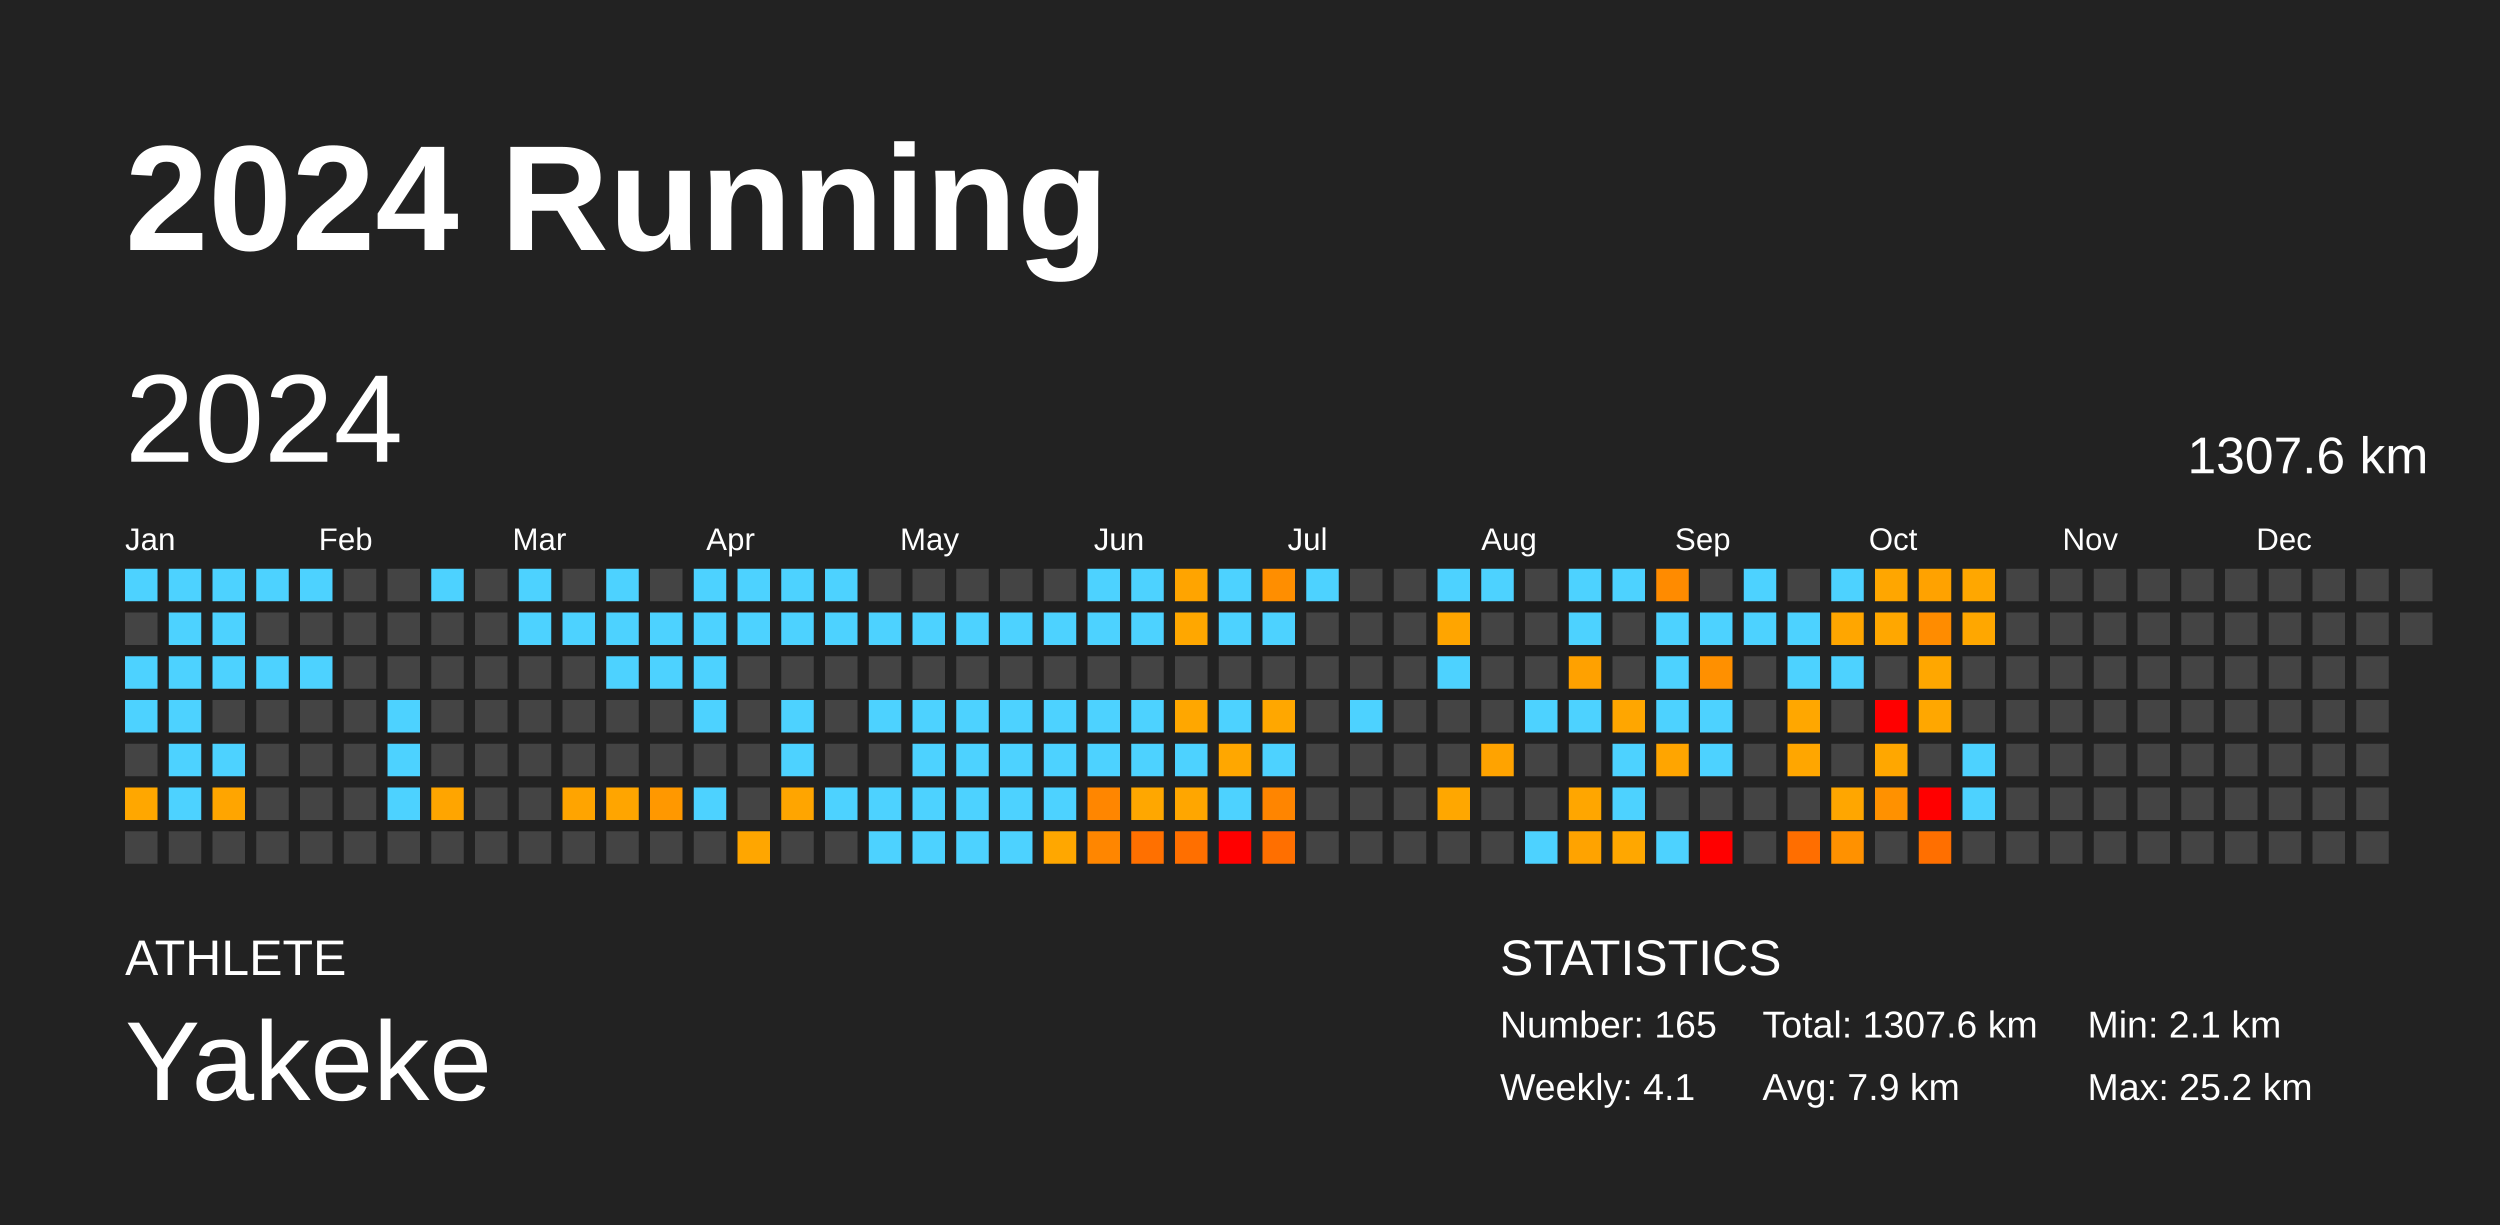
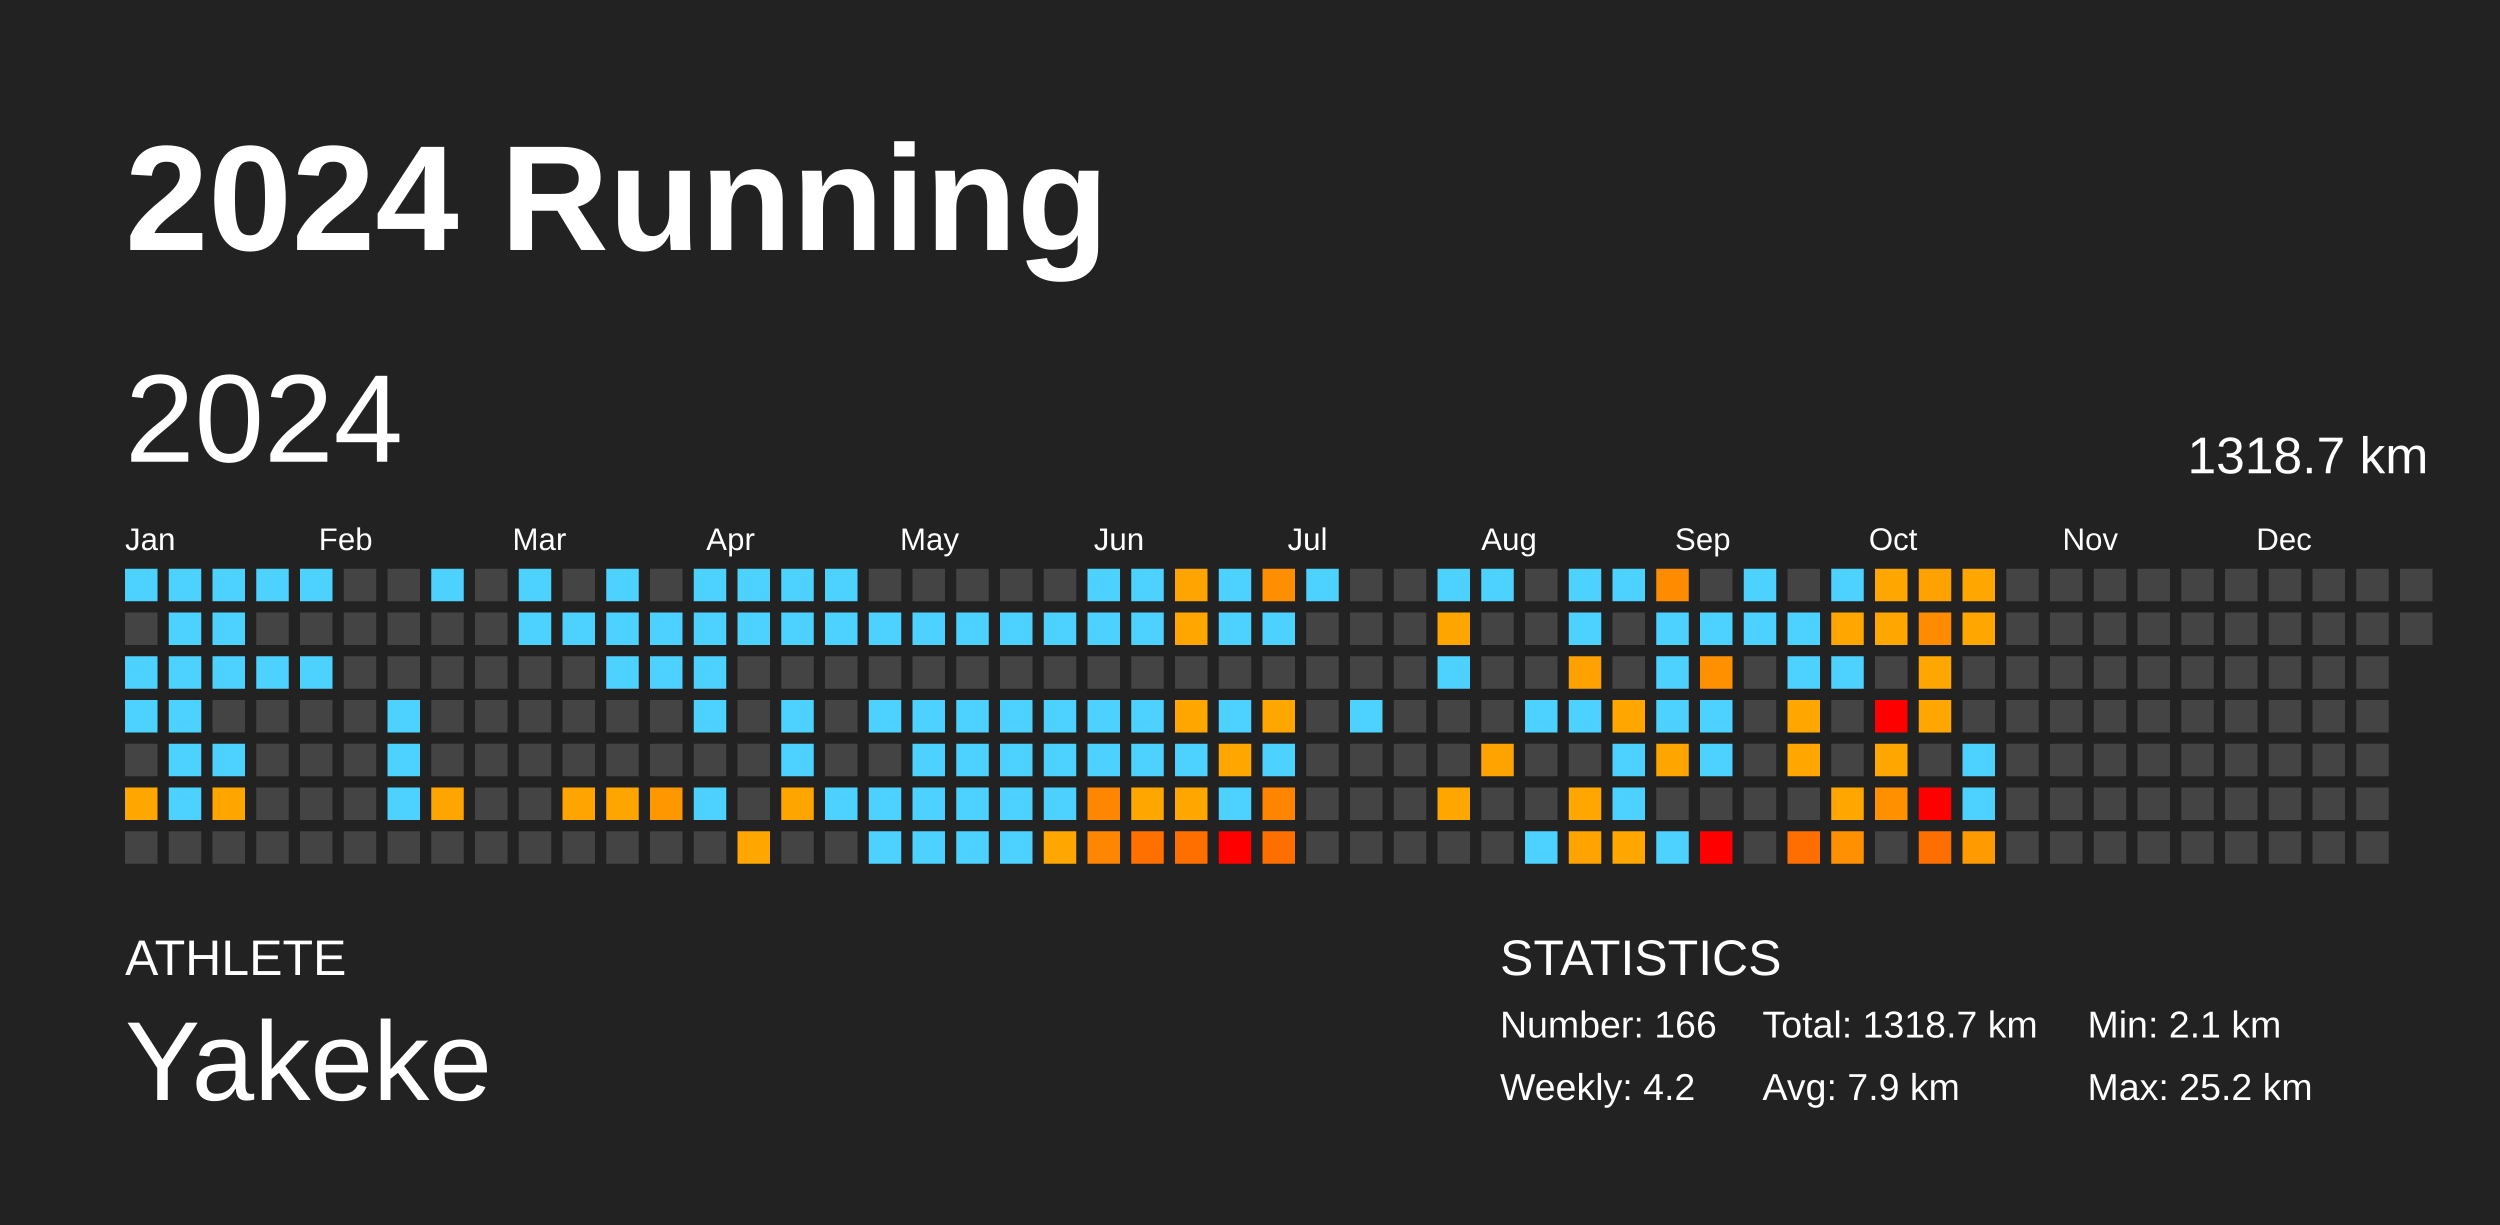
<svg xmlns="http://www.w3.org/2000/svg" baseProfile="full" height="98mm" version="1.1" viewBox="0,0,200,98" width="200mm">
  <defs />
  <rect fill="#222222" height="98" width="200" x="0" y="0" />
  <text fill="#FFFFFF" style="font-size:12px; font-family:Arial; font-weight:bold;" x="10" y="20">2024 Running</text>
  <text fill="#FFFFFF" style="font-size:4px; font-family:Arial" x="10" y="78">ATHLETE</text>
  <text fill="#FFFFFF" style="font-size:9px; font-family:Arial" x="10" y="88">Yakeke</text>
  <text fill="#FFFFFF" style="font-size:4px; font-family:Arial" x="120" y="78">STATISTICS</text>
-   <text fill="#FFFFFF" style="font-size:3px; font-family:Arial" x="120" y="83">Number: 165</text>
-   <text fill="#FFFFFF" style="font-size:3px; font-family:Arial" x="120" y="88">Weekly: 4.1</text>
-   <text fill="#FFFFFF" style="font-size:3px; font-family:Arial" x="141" y="83">Total: 1307.6 km</text>
+   <text fill="#FFFFFF" style="font-size:3px; font-family:Arial" x="120" y="83">Number: 166</text>
+   <text fill="#FFFFFF" style="font-size:3px; font-family:Arial" x="120" y="88">Weekly: 4.2</text>
+   <text fill="#FFFFFF" style="font-size:3px; font-family:Arial" x="141" y="83">Total: 1318.7 km</text>
  <text fill="#FFFFFF" style="font-size:3px; font-family:Arial" x="141" y="88">Avg: 7.9 km</text>
  <text fill="#FFFFFF" style="font-size:3px; font-family:Arial" x="167" y="83">Min: 2.1 km</text>
  <text fill="#FFFFFF" style="font-size:3px; font-family:Arial" x="167" y="88">Max: 25.2 km</text>
  <text dominant-baseline="hanging" fill="#FFFFFF" style="font-size:10.0px; font-family:Arial;" x="10" y="30">2024</text>
-   <text dominant-baseline="hanging" fill="#FFFFFF" style="font-size:4.125px; font-family:Arial;" x="175" y="35">1307.6 km</text>
+   <text dominant-baseline="hanging" fill="#FFFFFF" style="font-size:4.125px; font-family:Arial;" x="175" y="35">1318.7 km</text>
  <text fill="#FFFFFF" style="font-size:2.5px; font-family:Arial" x="10.0" y="44">Jan</text>
  <text fill="#FFFFFF" style="font-size:2.5px; font-family:Arial" x="25.5" y="44">Feb</text>
  <text fill="#FFFFFF" style="font-size:2.5px; font-family:Arial" x="41.0" y="44">Mar</text>
  <text fill="#FFFFFF" style="font-size:2.5px; font-family:Arial" x="56.5" y="44">Apr</text>
  <text fill="#FFFFFF" style="font-size:2.5px; font-family:Arial" x="72.0" y="44">May</text>
  <text fill="#FFFFFF" style="font-size:2.5px; font-family:Arial" x="87.5" y="44">Jun</text>
  <text fill="#FFFFFF" style="font-size:2.5px; font-family:Arial" x="103.0" y="44">Jul</text>
  <text fill="#FFFFFF" style="font-size:2.5px; font-family:Arial" x="118.5" y="44">Aug</text>
  <text fill="#FFFFFF" style="font-size:2.5px; font-family:Arial" x="134.0" y="44">Sep</text>
  <text fill="#FFFFFF" style="font-size:2.5px; font-family:Arial" x="149.5" y="44">Oct</text>
  <text fill="#FFFFFF" style="font-size:2.5px; font-family:Arial" x="165.0" y="44">Nov</text>
  <text fill="#FFFFFF" style="font-size:2.5px; font-family:Arial" x="180.5" y="44">Dec</text>
  <rect fill="#4dd2ff" height="2.6" width="2.6" x="10.0" y="45.5" />
  <rect fill="#444444" height="2.6" width="2.6" x="10.0" y="49.0" />
  <rect fill="#4dd2ff" height="2.6" width="2.6" x="10.0" y="52.5" />
  <rect fill="#4dd2ff" height="2.6" width="2.6" x="10.0" y="56.0" />
  <rect fill="#444444" height="2.6" width="2.6" x="10.0" y="59.5" />
  <rect fill="#ffa700" height="2.6" width="2.6" x="10.0" y="63.0" />
  <rect fill="#444444" height="2.6" width="2.6" x="10.0" y="66.5" />
  <rect fill="#4dd2ff" height="2.6" width="2.6" x="13.5" y="45.5" />
  <rect fill="#4dd2ff" height="2.6" width="2.6" x="13.5" y="49.0" />
  <rect fill="#4dd2ff" height="2.6" width="2.6" x="13.5" y="52.5" />
  <rect fill="#4dd2ff" height="2.6" width="2.6" x="13.5" y="56.0" />
  <rect fill="#4dd2ff" height="2.6" width="2.6" x="13.5" y="59.5" />
  <rect fill="#4dd2ff" height="2.6" width="2.6" x="13.5" y="63.0" />
  <rect fill="#444444" height="2.6" width="2.6" x="13.5" y="66.5" />
  <rect fill="#4dd2ff" height="2.6" width="2.6" x="17.0" y="45.5" />
  <rect fill="#4dd2ff" height="2.6" width="2.6" x="17.0" y="49.0" />
  <rect fill="#4dd2ff" height="2.6" width="2.6" x="17.0" y="52.5" />
  <rect fill="#444444" height="2.6" width="2.6" x="17.0" y="56.0" />
  <rect fill="#4dd2ff" height="2.6" width="2.6" x="17.0" y="59.5" />
  <rect fill="#ffa500" height="2.6" width="2.6" x="17.0" y="63.0" />
  <rect fill="#444444" height="2.6" width="2.6" x="17.0" y="66.5" />
  <rect fill="#4dd2ff" height="2.6" width="2.6" x="20.5" y="45.5" />
  <rect fill="#444444" height="2.6" width="2.6" x="20.5" y="49.0" />
  <rect fill="#4dd2ff" height="2.6" width="2.6" x="20.5" y="52.5" />
  <rect fill="#444444" height="2.6" width="2.6" x="20.5" y="56.0" />
  <rect fill="#444444" height="2.6" width="2.6" x="20.5" y="59.5" />
  <rect fill="#444444" height="2.6" width="2.6" x="20.5" y="63.0" />
  <rect fill="#444444" height="2.6" width="2.6" x="20.5" y="66.5" />
  <rect fill="#4dd2ff" height="2.6" width="2.6" x="24.0" y="45.5" />
  <rect fill="#444444" height="2.6" width="2.6" x="24.0" y="49.0" />
  <rect fill="#4dd2ff" height="2.6" width="2.6" x="24.0" y="52.5" />
  <rect fill="#444444" height="2.6" width="2.6" x="24.0" y="56.0" />
  <rect fill="#444444" height="2.6" width="2.6" x="24.0" y="59.5" />
  <rect fill="#444444" height="2.6" width="2.6" x="24.0" y="63.0" />
  <rect fill="#444444" height="2.6" width="2.6" x="24.0" y="66.5" />
  <rect fill="#444444" height="2.6" width="2.6" x="27.5" y="45.5" />
  <rect fill="#444444" height="2.6" width="2.6" x="27.5" y="49.0" />
  <rect fill="#444444" height="2.6" width="2.6" x="27.5" y="52.5" />
  <rect fill="#444444" height="2.6" width="2.6" x="27.5" y="56.0" />
  <rect fill="#444444" height="2.6" width="2.6" x="27.5" y="59.5" />
  <rect fill="#444444" height="2.6" width="2.6" x="27.5" y="63.0" />
  <rect fill="#444444" height="2.6" width="2.6" x="27.5" y="66.5" />
  <rect fill="#444444" height="2.6" width="2.6" x="31.0" y="45.5" />
  <rect fill="#444444" height="2.6" width="2.6" x="31.0" y="49.0" />
  <rect fill="#444444" height="2.6" width="2.6" x="31.0" y="52.5" />
  <rect fill="#4dd2ff" height="2.6" width="2.6" x="31.0" y="56.0" />
  <rect fill="#4dd2ff" height="2.6" width="2.6" x="31.0" y="59.5" />
  <rect fill="#4dd2ff" height="2.6" width="2.6" x="31.0" y="63.0" />
  <rect fill="#444444" height="2.6" width="2.6" x="31.0" y="66.5" />
  <rect fill="#4dd2ff" height="2.6" width="2.6" x="34.5" y="45.5" />
  <rect fill="#444444" height="2.6" width="2.6" x="34.5" y="49.0" />
  <rect fill="#444444" height="2.6" width="2.6" x="34.5" y="52.5" />
  <rect fill="#444444" height="2.6" width="2.6" x="34.5" y="56.0" />
  <rect fill="#444444" height="2.6" width="2.6" x="34.5" y="59.5" />
  <rect fill="#ffa500" height="2.6" width="2.6" x="34.5" y="63.0" />
  <rect fill="#444444" height="2.6" width="2.6" x="34.5" y="66.5" />
  <rect fill="#444444" height="2.6" width="2.6" x="38.0" y="45.5" />
  <rect fill="#444444" height="2.6" width="2.6" x="38.0" y="49.0" />
  <rect fill="#444444" height="2.6" width="2.6" x="38.0" y="52.5" />
  <rect fill="#444444" height="2.6" width="2.6" x="38.0" y="56.0" />
  <rect fill="#444444" height="2.6" width="2.6" x="38.0" y="59.5" />
  <rect fill="#444444" height="2.6" width="2.6" x="38.0" y="63.0" />
  <rect fill="#444444" height="2.6" width="2.6" x="38.0" y="66.5" />
  <rect fill="#4dd2ff" height="2.6" width="2.6" x="41.5" y="45.5" />
  <rect fill="#4dd2ff" height="2.6" width="2.6" x="41.5" y="49.0" />
  <rect fill="#444444" height="2.6" width="2.6" x="41.5" y="52.5" />
  <rect fill="#444444" height="2.6" width="2.6" x="41.5" y="56.0" />
  <rect fill="#444444" height="2.6" width="2.6" x="41.5" y="59.5" />
  <rect fill="#444444" height="2.6" width="2.6" x="41.5" y="63.0" />
  <rect fill="#444444" height="2.6" width="2.6" x="41.5" y="66.5" />
  <rect fill="#444444" height="2.6" width="2.6" x="45.0" y="45.5" />
  <rect fill="#4dd2ff" height="2.6" width="2.6" x="45.0" y="49.0" />
  <rect fill="#444444" height="2.6" width="2.6" x="45.0" y="52.5" />
  <rect fill="#444444" height="2.6" width="2.6" x="45.0" y="56.0" />
  <rect fill="#444444" height="2.6" width="2.6" x="45.0" y="59.5" />
  <rect fill="#ffa400" height="2.6" width="2.6" x="45.0" y="63.0" />
  <rect fill="#444444" height="2.6" width="2.6" x="45.0" y="66.5" />
  <rect fill="#4dd2ff" height="2.6" width="2.6" x="48.5" y="45.5" />
  <rect fill="#4dd2ff" height="2.6" width="2.6" x="48.5" y="49.0" />
  <rect fill="#4dd2ff" height="2.6" width="2.6" x="48.5" y="52.5" />
  <rect fill="#444444" height="2.6" width="2.6" x="48.5" y="56.0" />
  <rect fill="#444444" height="2.6" width="2.6" x="48.5" y="59.5" />
  <rect fill="#ffa500" height="2.6" width="2.6" x="48.5" y="63.0" />
  <rect fill="#444444" height="2.6" width="2.6" x="48.5" y="66.5" />
  <rect fill="#444444" height="2.6" width="2.6" x="52.0" y="45.5" />
  <rect fill="#4dd2ff" height="2.6" width="2.6" x="52.0" y="49.0" />
  <rect fill="#4dd2ff" height="2.6" width="2.6" x="52.0" y="52.5" />
  <rect fill="#444444" height="2.6" width="2.6" x="52.0" y="56.0" />
  <rect fill="#444444" height="2.6" width="2.6" x="52.0" y="59.5" />
  <rect fill="#ff9800" height="2.6" width="2.6" x="52.0" y="63.0" />
  <rect fill="#444444" height="2.6" width="2.6" x="52.0" y="66.5" />
  <rect fill="#4dd2ff" height="2.6" width="2.6" x="55.5" y="45.5" />
  <rect fill="#4dd2ff" height="2.6" width="2.6" x="55.5" y="49.0" />
  <rect fill="#4dd2ff" height="2.6" width="2.6" x="55.5" y="52.5" />
  <rect fill="#4dd2ff" height="2.6" width="2.6" x="55.5" y="56.0" />
  <rect fill="#444444" height="2.6" width="2.6" x="55.5" y="59.5" />
  <rect fill="#4dd2ff" height="2.6" width="2.6" x="55.5" y="63.0" />
  <rect fill="#444444" height="2.6" width="2.6" x="55.5" y="66.5" />
  <rect fill="#4dd2ff" height="2.6" width="2.6" x="59.0" y="45.5" />
  <rect fill="#4dd2ff" height="2.6" width="2.6" x="59.0" y="49.0" />
  <rect fill="#444444" height="2.6" width="2.6" x="59.0" y="52.5" />
  <rect fill="#444444" height="2.6" width="2.6" x="59.0" y="56.0" />
  <rect fill="#444444" height="2.6" width="2.6" x="59.0" y="59.5" />
  <rect fill="#444444" height="2.6" width="2.6" x="59.0" y="63.0" />
  <rect fill="#ffa600" height="2.6" width="2.6" x="59.0" y="66.5" />
  <rect fill="#4dd2ff" height="2.6" width="2.6" x="62.5" y="45.5" />
  <rect fill="#4dd2ff" height="2.6" width="2.6" x="62.5" y="49.0" />
  <rect fill="#444444" height="2.6" width="2.6" x="62.5" y="52.5" />
  <rect fill="#4dd2ff" height="2.6" width="2.6" x="62.5" y="56.0" />
  <rect fill="#4dd2ff" height="2.6" width="2.6" x="62.5" y="59.5" />
  <rect fill="#ffa500" height="2.6" width="2.6" x="62.5" y="63.0" />
  <rect fill="#444444" height="2.6" width="2.6" x="62.5" y="66.5" />
  <rect fill="#4dd2ff" height="2.6" width="2.6" x="66.0" y="45.5" />
  <rect fill="#4dd2ff" height="2.6" width="2.6" x="66.0" y="49.0" />
  <rect fill="#444444" height="2.6" width="2.6" x="66.0" y="52.5" />
  <rect fill="#444444" height="2.6" width="2.6" x="66.0" y="56.0" />
  <rect fill="#444444" height="2.6" width="2.6" x="66.0" y="59.5" />
  <rect fill="#4dd2ff" height="2.6" width="2.6" x="66.0" y="63.0" />
  <rect fill="#444444" height="2.6" width="2.6" x="66.0" y="66.5" />
  <rect fill="#444444" height="2.6" width="2.6" x="69.5" y="45.5" />
  <rect fill="#4dd2ff" height="2.6" width="2.6" x="69.5" y="49.0" />
  <rect fill="#444444" height="2.6" width="2.6" x="69.5" y="52.5" />
  <rect fill="#4dd2ff" height="2.6" width="2.6" x="69.5" y="56.0" />
  <rect fill="#444444" height="2.6" width="2.6" x="69.5" y="59.5" />
  <rect fill="#4dd2ff" height="2.6" width="2.6" x="69.5" y="63.0" />
  <rect fill="#4dd2ff" height="2.6" width="2.6" x="69.5" y="66.5" />
  <rect fill="#444444" height="2.6" width="2.6" x="73.0" y="45.5" />
  <rect fill="#4dd2ff" height="2.6" width="2.6" x="73.0" y="49.0" />
  <rect fill="#444444" height="2.6" width="2.6" x="73.0" y="52.5" />
  <rect fill="#4dd2ff" height="2.6" width="2.6" x="73.0" y="56.0" />
  <rect fill="#4dd2ff" height="2.6" width="2.6" x="73.0" y="59.5" />
  <rect fill="#4dd2ff" height="2.6" width="2.6" x="73.0" y="63.0" />
  <rect fill="#4dd2ff" height="2.6" width="2.6" x="73.0" y="66.5" />
  <rect fill="#444444" height="2.6" width="2.6" x="76.5" y="45.5" />
  <rect fill="#4dd2ff" height="2.6" width="2.6" x="76.5" y="49.0" />
  <rect fill="#444444" height="2.6" width="2.6" x="76.5" y="52.5" />
  <rect fill="#4dd2ff" height="2.6" width="2.6" x="76.5" y="56.0" />
  <rect fill="#4dd2ff" height="2.6" width="2.6" x="76.5" y="59.5" />
  <rect fill="#4dd2ff" height="2.6" width="2.6" x="76.5" y="63.0" />
  <rect fill="#4dd2ff" height="2.6" width="2.6" x="76.5" y="66.5" />
  <rect fill="#444444" height="2.6" width="2.6" x="80.0" y="45.5" />
  <rect fill="#4dd2ff" height="2.6" width="2.6" x="80.0" y="49.0" />
  <rect fill="#444444" height="2.6" width="2.6" x="80.0" y="52.5" />
  <rect fill="#4dd2ff" height="2.6" width="2.6" x="80.0" y="56.0" />
  <rect fill="#4dd2ff" height="2.6" width="2.6" x="80.0" y="59.5" />
  <rect fill="#4dd2ff" height="2.6" width="2.6" x="80.0" y="63.0" />
  <rect fill="#4dd2ff" height="2.6" width="2.6" x="80.0" y="66.5" />
  <rect fill="#444444" height="2.6" width="2.6" x="83.5" y="45.5" />
  <rect fill="#4dd2ff" height="2.6" width="2.6" x="83.5" y="49.0" />
  <rect fill="#444444" height="2.6" width="2.6" x="83.5" y="52.5" />
  <rect fill="#4dd2ff" height="2.6" width="2.6" x="83.5" y="56.0" />
  <rect fill="#4dd2ff" height="2.6" width="2.6" x="83.5" y="59.5" />
  <rect fill="#4dd2ff" height="2.6" width="2.6" x="83.5" y="63.0" />
  <rect fill="#ffa700" height="2.6" width="2.6" x="83.5" y="66.5" />
  <rect fill="#4dd2ff" height="2.6" width="2.6" x="87.0" y="45.5" />
  <rect fill="#4dd2ff" height="2.6" width="2.6" x="87.0" y="49.0" />
  <rect fill="#444444" height="2.6" width="2.6" x="87.0" y="52.5" />
  <rect fill="#4dd2ff" height="2.6" width="2.6" x="87.0" y="56.0" />
  <rect fill="#4dd2ff" height="2.6" width="2.6" x="87.0" y="59.5" />
  <rect fill="#ff8600" height="2.6" width="2.6" x="87.0" y="63.0" />
  <rect fill="#ff8600" height="2.6" width="2.6" x="87.0" y="66.5" />
  <rect fill="#4dd2ff" height="2.6" width="2.6" x="90.5" y="45.5" />
  <rect fill="#4dd2ff" height="2.6" width="2.6" x="90.5" y="49.0" />
  <rect fill="#444444" height="2.6" width="2.6" x="90.5" y="52.5" />
  <rect fill="#4dd2ff" height="2.6" width="2.6" x="90.5" y="56.0" />
  <rect fill="#4dd2ff" height="2.6" width="2.6" x="90.5" y="59.5" />
  <rect fill="#ffa700" height="2.6" width="2.6" x="90.5" y="63.0" />
  <rect fill="#ff7000" height="2.6" width="2.6" x="90.5" y="66.5" />
  <rect fill="#ffa400" height="2.6" width="2.6" x="94.0" y="45.5" />
  <rect fill="#ffa700" height="2.6" width="2.6" x="94.0" y="49.0" />
  <rect fill="#444444" height="2.6" width="2.6" x="94.0" y="52.5" />
  <rect fill="#ffa700" height="2.6" width="2.6" x="94.0" y="56.0" />
  <rect fill="#4dd2ff" height="2.6" width="2.6" x="94.0" y="59.5" />
  <rect fill="#ffa600" height="2.6" width="2.6" x="94.0" y="63.0" />
  <rect fill="#ff6f00" height="2.6" width="2.6" x="94.0" y="66.5" />
  <rect fill="#4dd2ff" height="2.6" width="2.6" x="97.5" y="45.5" />
  <rect fill="#4dd2ff" height="2.6" width="2.6" x="97.5" y="49.0" />
  <rect fill="#444444" height="2.6" width="2.6" x="97.5" y="52.5" />
  <rect fill="#4dd2ff" height="2.6" width="2.6" x="97.5" y="56.0" />
  <rect fill="#ffa700" height="2.6" width="2.6" x="97.5" y="59.5" />
  <rect fill="#4dd2ff" height="2.6" width="2.6" x="97.5" y="63.0" />
  <rect fill="red" height="2.6" width="2.6" x="97.5" y="66.5" />
  <rect fill="#ff8e00" height="2.6" width="2.6" x="101.0" y="45.5" />
  <rect fill="#4dd2ff" height="2.6" width="2.6" x="101.0" y="49.0" />
  <rect fill="#444444" height="2.6" width="2.6" x="101.0" y="52.5" />
  <rect fill="#ffa700" height="2.6" width="2.6" x="101.0" y="56.0" />
  <rect fill="#4dd2ff" height="2.6" width="2.6" x="101.0" y="59.5" />
  <rect fill="#ff8500" height="2.6" width="2.6" x="101.0" y="63.0" />
  <rect fill="#ff6f00" height="2.6" width="2.6" x="101.0" y="66.5" />
  <rect fill="#4dd2ff" height="2.6" width="2.6" x="104.5" y="45.5" />
  <rect fill="#444444" height="2.6" width="2.6" x="104.5" y="49.0" />
  <rect fill="#444444" height="2.6" width="2.6" x="104.5" y="52.5" />
  <rect fill="#444444" height="2.6" width="2.6" x="104.5" y="56.0" />
  <rect fill="#444444" height="2.6" width="2.6" x="104.5" y="59.5" />
  <rect fill="#444444" height="2.6" width="2.6" x="104.5" y="63.0" />
  <rect fill="#444444" height="2.6" width="2.6" x="104.5" y="66.5" />
  <rect fill="#444444" height="2.6" width="2.6" x="108.0" y="45.5" />
  <rect fill="#444444" height="2.6" width="2.6" x="108.0" y="49.0" />
  <rect fill="#444444" height="2.6" width="2.6" x="108.0" y="52.5" />
  <rect fill="#4dd2ff" height="2.6" width="2.6" x="108.0" y="56.0" />
  <rect fill="#444444" height="2.6" width="2.6" x="108.0" y="59.5" />
  <rect fill="#444444" height="2.6" width="2.6" x="108.0" y="63.0" />
  <rect fill="#444444" height="2.6" width="2.6" x="108.0" y="66.5" />
  <rect fill="#444444" height="2.6" width="2.6" x="111.5" y="45.5" />
  <rect fill="#444444" height="2.6" width="2.6" x="111.5" y="49.0" />
  <rect fill="#444444" height="2.6" width="2.6" x="111.5" y="52.5" />
  <rect fill="#444444" height="2.6" width="2.6" x="111.5" y="56.0" />
  <rect fill="#444444" height="2.6" width="2.6" x="111.5" y="59.5" />
  <rect fill="#444444" height="2.6" width="2.6" x="111.5" y="63.0" />
  <rect fill="#444444" height="2.6" width="2.6" x="111.5" y="66.5" />
  <rect fill="#4dd2ff" height="2.6" width="2.6" x="115.0" y="45.5" />
  <rect fill="#ffa500" height="2.6" width="2.6" x="115.0" y="49.0" />
  <rect fill="#4dd2ff" height="2.6" width="2.6" x="115.0" y="52.5" />
  <rect fill="#444444" height="2.6" width="2.6" x="115.0" y="56.0" />
  <rect fill="#444444" height="2.6" width="2.6" x="115.0" y="59.5" />
  <rect fill="#ffa700" height="2.6" width="2.6" x="115.0" y="63.0" />
  <rect fill="#444444" height="2.6" width="2.6" x="115.0" y="66.5" />
  <rect fill="#4dd2ff" height="2.6" width="2.6" x="118.5" y="45.5" />
  <rect fill="#444444" height="2.6" width="2.6" x="118.5" y="49.0" />
  <rect fill="#444444" height="2.6" width="2.6" x="118.5" y="52.5" />
  <rect fill="#444444" height="2.6" width="2.6" x="118.5" y="56.0" />
  <rect fill="#ffa300" height="2.6" width="2.6" x="118.5" y="59.5" />
  <rect fill="#444444" height="2.6" width="2.6" x="118.5" y="63.0" />
  <rect fill="#444444" height="2.6" width="2.6" x="118.5" y="66.5" />
  <rect fill="#444444" height="2.6" width="2.6" x="122.0" y="45.5" />
  <rect fill="#444444" height="2.6" width="2.6" x="122.0" y="49.0" />
  <rect fill="#444444" height="2.6" width="2.6" x="122.0" y="52.5" />
  <rect fill="#4dd2ff" height="2.6" width="2.6" x="122.0" y="56.0" />
  <rect fill="#444444" height="2.6" width="2.6" x="122.0" y="59.5" />
  <rect fill="#444444" height="2.6" width="2.6" x="122.0" y="63.0" />
  <rect fill="#4dd2ff" height="2.6" width="2.6" x="122.0" y="66.5" />
  <rect fill="#4dd2ff" height="2.6" width="2.6" x="125.5" y="45.5" />
  <rect fill="#4dd2ff" height="2.6" width="2.6" x="125.5" y="49.0" />
  <rect fill="#ffa100" height="2.6" width="2.6" x="125.5" y="52.5" />
  <rect fill="#4dd2ff" height="2.6" width="2.6" x="125.5" y="56.0" />
  <rect fill="#444444" height="2.6" width="2.6" x="125.5" y="59.5" />
  <rect fill="#ffa600" height="2.6" width="2.6" x="125.5" y="63.0" />
  <rect fill="#ffa300" height="2.6" width="2.6" x="125.5" y="66.5" />
  <rect fill="#4dd2ff" height="2.6" width="2.6" x="129.0" y="45.5" />
  <rect fill="#444444" height="2.6" width="2.6" x="129.0" y="49.0" />
  <rect fill="#444444" height="2.6" width="2.6" x="129.0" y="52.5" />
  <rect fill="#ffa600" height="2.6" width="2.6" x="129.0" y="56.0" />
  <rect fill="#4dd2ff" height="2.6" width="2.6" x="129.0" y="59.5" />
  <rect fill="#4dd2ff" height="2.6" width="2.6" x="129.0" y="63.0" />
  <rect fill="#ffa700" height="2.6" width="2.6" x="129.0" y="66.5" />
  <rect fill="#ff8b00" height="2.6" width="2.6" x="132.5" y="45.5" />
  <rect fill="#4dd2ff" height="2.6" width="2.6" x="132.5" y="49.0" />
  <rect fill="#4dd2ff" height="2.6" width="2.6" x="132.5" y="52.5" />
  <rect fill="#4dd2ff" height="2.6" width="2.6" x="132.5" y="56.0" />
  <rect fill="#ffa500" height="2.6" width="2.6" x="132.5" y="59.5" />
  <rect fill="#444444" height="2.6" width="2.6" x="132.5" y="63.0" />
  <rect fill="#4dd2ff" height="2.6" width="2.6" x="132.5" y="66.5" />
  <rect fill="#444444" height="2.6" width="2.6" x="136.0" y="45.5" />
  <rect fill="#4dd2ff" height="2.6" width="2.6" x="136.0" y="49.0" />
  <rect fill="#ff9000" height="2.6" width="2.6" x="136.0" y="52.5" />
  <rect fill="#4dd2ff" height="2.6" width="2.6" x="136.0" y="56.0" />
  <rect fill="#4dd2ff" height="2.6" width="2.6" x="136.0" y="59.5" />
  <rect fill="#444444" height="2.6" width="2.6" x="136.0" y="63.0" />
  <rect fill="red" height="2.6" width="2.6" x="136.0" y="66.5" />
  <rect fill="#4dd2ff" height="2.6" width="2.6" x="139.5" y="45.5" />
  <rect fill="#4dd2ff" height="2.6" width="2.6" x="139.5" y="49.0" />
  <rect fill="#444444" height="2.6" width="2.6" x="139.5" y="52.5" />
  <rect fill="#444444" height="2.6" width="2.6" x="139.5" y="56.0" />
  <rect fill="#444444" height="2.6" width="2.6" x="139.5" y="59.5" />
  <rect fill="#444444" height="2.6" width="2.6" x="139.5" y="63.0" />
  <rect fill="#444444" height="2.6" width="2.6" x="139.5" y="66.5" />
  <rect fill="#444444" height="2.6" width="2.6" x="143.0" y="45.5" />
  <rect fill="#4dd2ff" height="2.6" width="2.6" x="143.0" y="49.0" />
  <rect fill="#4dd2ff" height="2.6" width="2.6" x="143.0" y="52.5" />
  <rect fill="#ffa700" height="2.6" width="2.6" x="143.0" y="56.0" />
  <rect fill="#ffa600" height="2.6" width="2.6" x="143.0" y="59.5" />
  <rect fill="#444444" height="2.6" width="2.6" x="143.0" y="63.0" />
  <rect fill="#ff6e00" height="2.6" width="2.6" x="143.0" y="66.5" />
  <rect fill="#4dd2ff" height="2.6" width="2.6" x="146.5" y="45.5" />
  <rect fill="#ffa600" height="2.6" width="2.6" x="146.5" y="49.0" />
  <rect fill="#4dd2ff" height="2.6" width="2.6" x="146.5" y="52.5" />
  <rect fill="#444444" height="2.6" width="2.6" x="146.5" y="56.0" />
  <rect fill="#444444" height="2.6" width="2.6" x="146.5" y="59.5" />
  <rect fill="#ffa600" height="2.6" width="2.6" x="146.5" y="63.0" />
  <rect fill="#ff9100" height="2.6" width="2.6" x="146.5" y="66.5" />
  <rect fill="#ffa600" height="2.6" width="2.6" x="150.0" y="45.5" />
  <rect fill="#ffa700" height="2.6" width="2.6" x="150.0" y="49.0" />
  <rect fill="#444444" height="2.6" width="2.6" x="150.0" y="52.5" />
  <rect fill="red" height="2.6" width="2.6" x="150.0" y="56.0" />
  <rect fill="#ffa700" height="2.6" width="2.6" x="150.0" y="59.5" />
  <rect fill="#ff9100" height="2.6" width="2.6" x="150.0" y="63.0" />
  <rect fill="#444444" height="2.6" width="2.6" x="150.0" y="66.5" />
  <rect fill="#ffa200" height="2.6" width="2.6" x="153.5" y="45.5" />
  <rect fill="#ff8c00" height="2.6" width="2.6" x="153.5" y="49.0" />
  <rect fill="#ffa700" height="2.6" width="2.6" x="153.5" y="52.5" />
  <rect fill="#ffa700" height="2.6" width="2.6" x="153.5" y="56.0" />
  <rect fill="#444444" height="2.6" width="2.6" x="153.5" y="59.5" />
  <rect fill="red" height="2.6" width="2.6" x="153.5" y="63.0" />
  <rect fill="#ff6f00" height="2.6" width="2.6" x="153.5" y="66.5" />
  <rect fill="#ffa700" height="2.6" width="2.6" x="157.0" y="45.5" />
  <rect fill="#ffa700" height="2.6" width="2.6" x="157.0" y="49.0" />
  <rect fill="#444444" height="2.6" width="2.6" x="157.0" y="52.5" />
  <rect fill="#444444" height="2.6" width="2.6" x="157.0" y="56.0" />
  <rect fill="#4dd2ff" height="2.6" width="2.6" x="157.0" y="59.5" />
  <rect fill="#4dd2ff" height="2.6" width="2.6" x="157.0" y="63.0" />
-   <rect fill="#444444" height="2.6" width="2.6" x="157.0" y="66.5" />
+   <rect fill="#ff9b00" height="2.6" width="2.6" x="157.0" y="66.5" />
  <rect fill="#444444" height="2.6" width="2.6" x="160.5" y="45.5" />
  <rect fill="#444444" height="2.6" width="2.6" x="160.5" y="49.0" />
  <rect fill="#444444" height="2.6" width="2.6" x="160.5" y="52.5" />
  <rect fill="#444444" height="2.6" width="2.6" x="160.5" y="56.0" />
  <rect fill="#444444" height="2.6" width="2.6" x="160.5" y="59.5" />
  <rect fill="#444444" height="2.6" width="2.6" x="160.5" y="63.0" />
  <rect fill="#444444" height="2.6" width="2.6" x="160.5" y="66.5" />
  <rect fill="#444444" height="2.6" width="2.6" x="164.0" y="45.5" />
  <rect fill="#444444" height="2.6" width="2.6" x="164.0" y="49.0" />
  <rect fill="#444444" height="2.6" width="2.6" x="164.0" y="52.5" />
  <rect fill="#444444" height="2.6" width="2.6" x="164.0" y="56.0" />
  <rect fill="#444444" height="2.6" width="2.6" x="164.0" y="59.5" />
  <rect fill="#444444" height="2.6" width="2.6" x="164.0" y="63.0" />
  <rect fill="#444444" height="2.6" width="2.6" x="164.0" y="66.5" />
  <rect fill="#444444" height="2.6" width="2.6" x="167.5" y="45.5" />
  <rect fill="#444444" height="2.6" width="2.6" x="167.5" y="49.0" />
  <rect fill="#444444" height="2.6" width="2.6" x="167.5" y="52.5" />
  <rect fill="#444444" height="2.6" width="2.6" x="167.5" y="56.0" />
  <rect fill="#444444" height="2.6" width="2.6" x="167.5" y="59.5" />
  <rect fill="#444444" height="2.6" width="2.6" x="167.5" y="63.0" />
  <rect fill="#444444" height="2.6" width="2.6" x="167.5" y="66.5" />
  <rect fill="#444444" height="2.6" width="2.6" x="171.0" y="45.5" />
  <rect fill="#444444" height="2.6" width="2.6" x="171.0" y="49.0" />
  <rect fill="#444444" height="2.6" width="2.6" x="171.0" y="52.5" />
  <rect fill="#444444" height="2.6" width="2.6" x="171.0" y="56.0" />
  <rect fill="#444444" height="2.6" width="2.6" x="171.0" y="59.5" />
  <rect fill="#444444" height="2.6" width="2.6" x="171.0" y="63.0" />
  <rect fill="#444444" height="2.6" width="2.6" x="171.0" y="66.5" />
  <rect fill="#444444" height="2.6" width="2.6" x="174.5" y="45.5" />
  <rect fill="#444444" height="2.6" width="2.6" x="174.5" y="49.0" />
  <rect fill="#444444" height="2.6" width="2.6" x="174.5" y="52.5" />
  <rect fill="#444444" height="2.6" width="2.6" x="174.5" y="56.0" />
  <rect fill="#444444" height="2.6" width="2.6" x="174.5" y="59.5" />
  <rect fill="#444444" height="2.6" width="2.6" x="174.5" y="63.0" />
  <rect fill="#444444" height="2.6" width="2.6" x="174.5" y="66.5" />
  <rect fill="#444444" height="2.6" width="2.6" x="178.0" y="45.5" />
  <rect fill="#444444" height="2.6" width="2.6" x="178.0" y="49.0" />
  <rect fill="#444444" height="2.6" width="2.6" x="178.0" y="52.5" />
  <rect fill="#444444" height="2.6" width="2.6" x="178.0" y="56.0" />
  <rect fill="#444444" height="2.6" width="2.6" x="178.0" y="59.5" />
  <rect fill="#444444" height="2.6" width="2.6" x="178.0" y="63.0" />
  <rect fill="#444444" height="2.6" width="2.6" x="178.0" y="66.5" />
  <rect fill="#444444" height="2.6" width="2.6" x="181.5" y="45.5" />
  <rect fill="#444444" height="2.6" width="2.6" x="181.5" y="49.0" />
  <rect fill="#444444" height="2.6" width="2.6" x="181.5" y="52.5" />
  <rect fill="#444444" height="2.6" width="2.6" x="181.5" y="56.0" />
  <rect fill="#444444" height="2.6" width="2.6" x="181.5" y="59.5" />
  <rect fill="#444444" height="2.6" width="2.6" x="181.5" y="63.0" />
  <rect fill="#444444" height="2.6" width="2.6" x="181.5" y="66.5" />
  <rect fill="#444444" height="2.6" width="2.6" x="185.0" y="45.5" />
  <rect fill="#444444" height="2.6" width="2.6" x="185.0" y="49.0" />
  <rect fill="#444444" height="2.6" width="2.6" x="185.0" y="52.5" />
  <rect fill="#444444" height="2.6" width="2.6" x="185.0" y="56.0" />
  <rect fill="#444444" height="2.6" width="2.6" x="185.0" y="59.5" />
  <rect fill="#444444" height="2.6" width="2.6" x="185.0" y="63.0" />
  <rect fill="#444444" height="2.6" width="2.6" x="185.0" y="66.5" />
  <rect fill="#444444" height="2.6" width="2.6" x="188.5" y="45.5" />
  <rect fill="#444444" height="2.6" width="2.6" x="188.5" y="49.0" />
  <rect fill="#444444" height="2.6" width="2.6" x="188.5" y="52.5" />
  <rect fill="#444444" height="2.6" width="2.6" x="188.5" y="56.0" />
  <rect fill="#444444" height="2.6" width="2.6" x="188.5" y="59.5" />
  <rect fill="#444444" height="2.6" width="2.6" x="188.5" y="63.0" />
  <rect fill="#444444" height="2.6" width="2.6" x="188.5" y="66.5" />
  <rect fill="#444444" height="2.6" width="2.6" x="192.0" y="45.5" />
  <rect fill="#444444" height="2.6" width="2.6" x="192.0" y="49.0" />
</svg>
